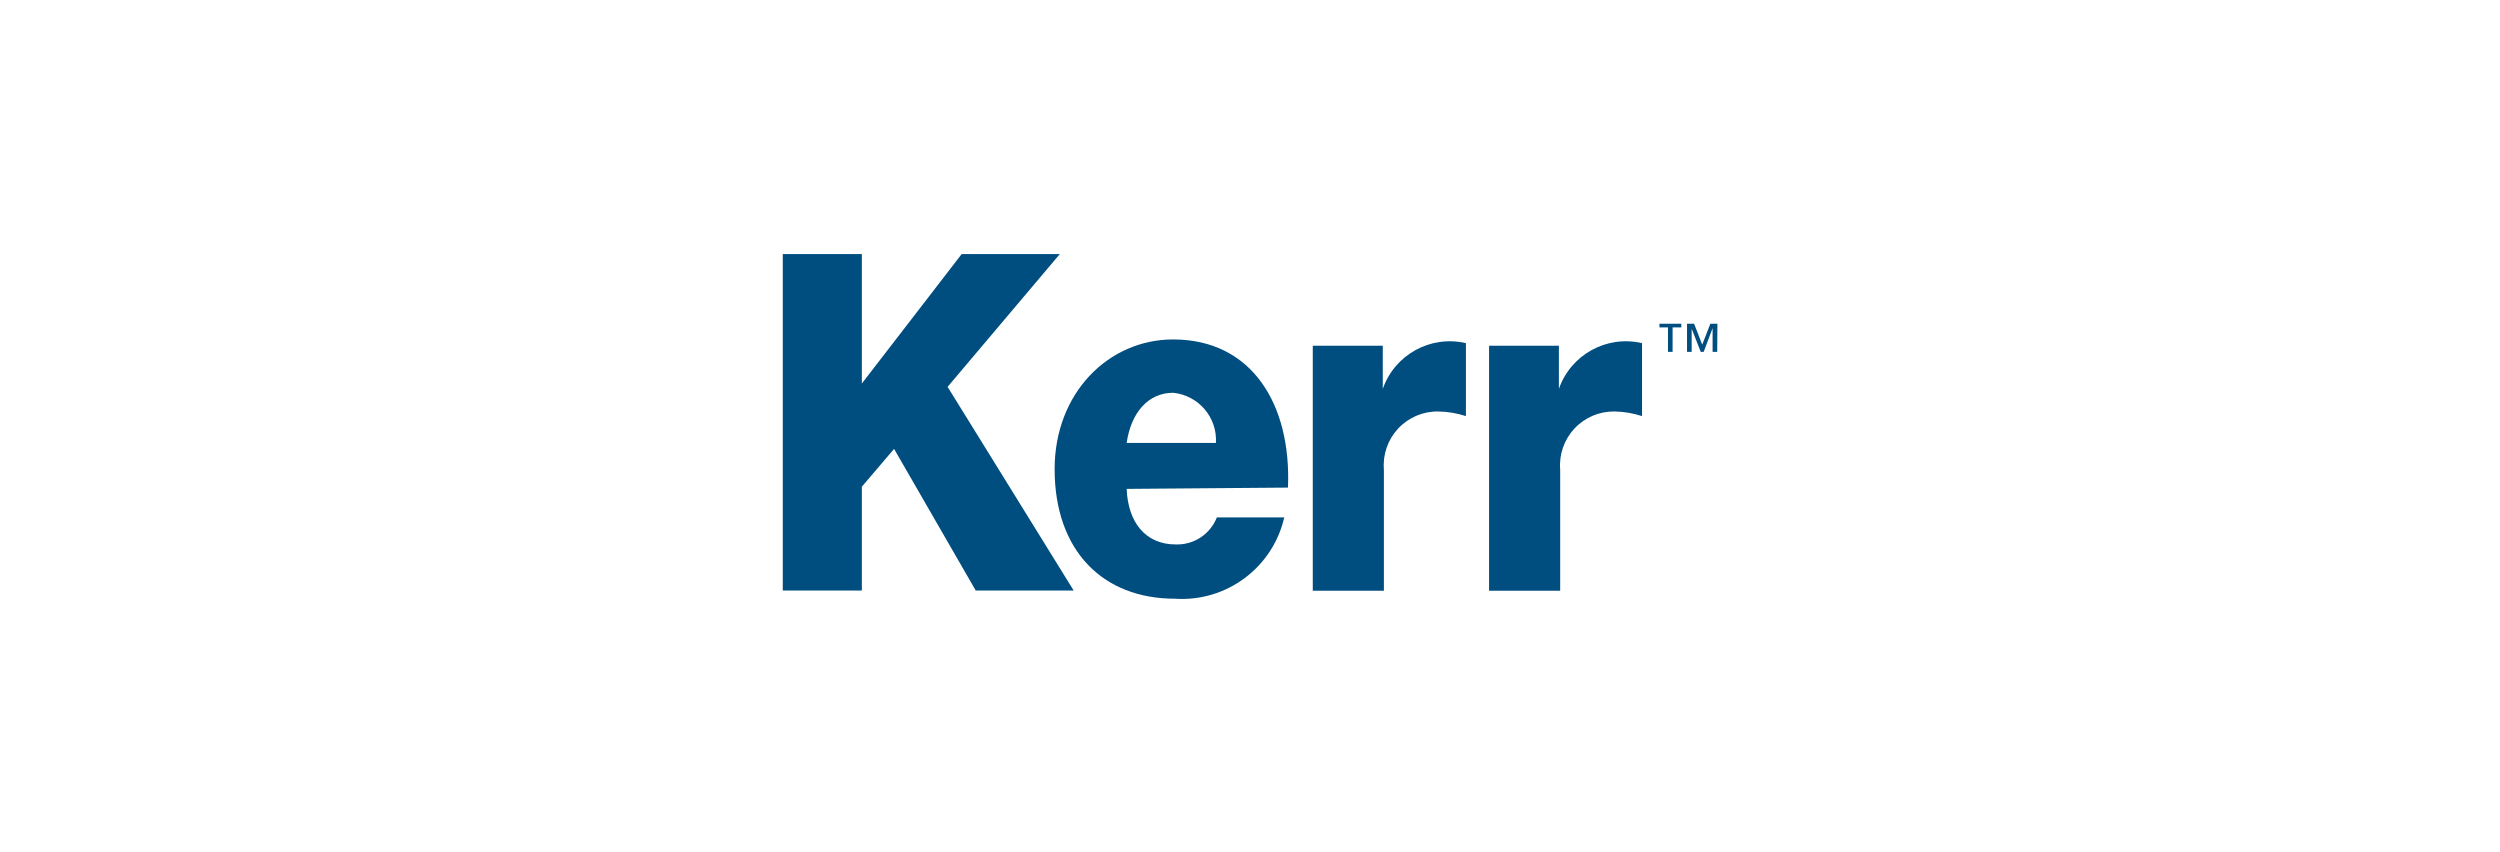
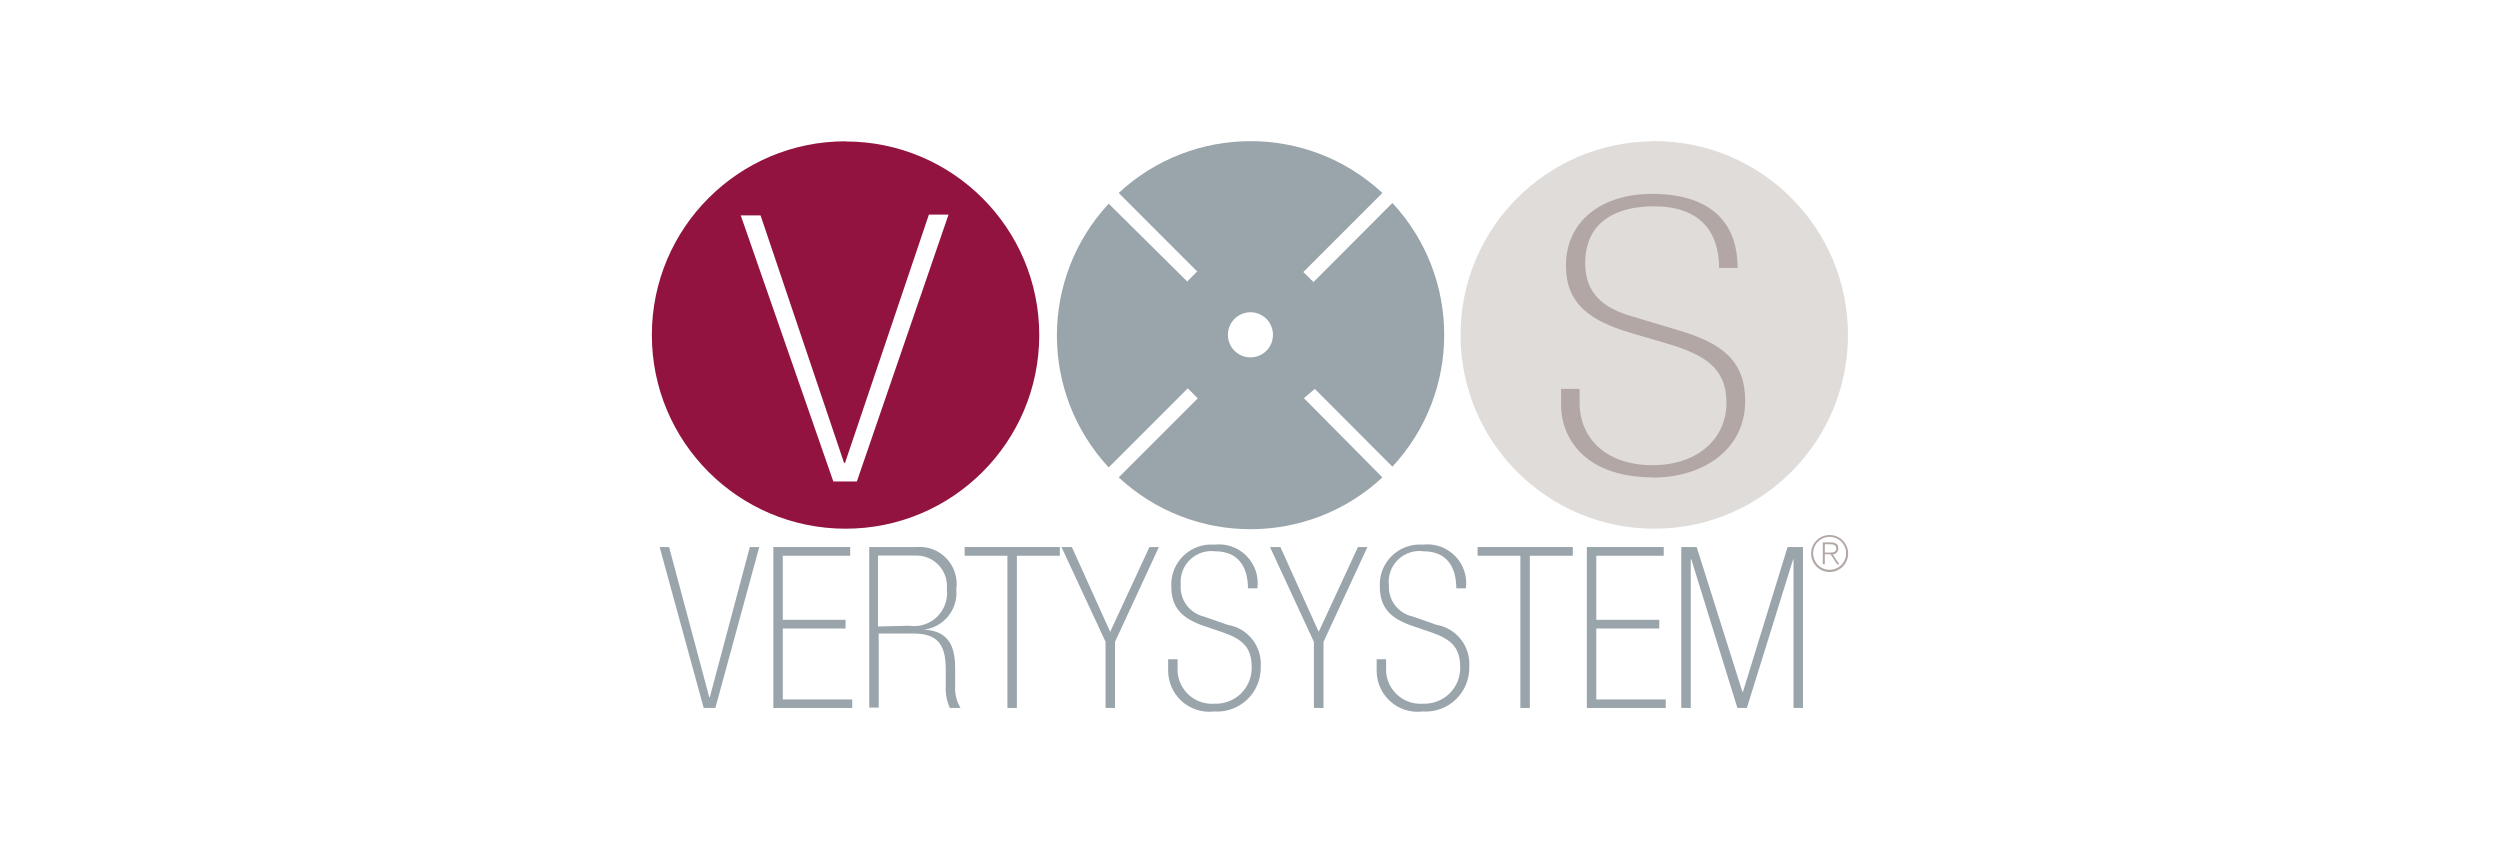
<svg xmlns="http://www.w3.org/2000/svg" id="Capa_1" data-name="Capa 1" viewBox="0 0 135 46">
  <defs>
-     <style>.cls-1{fill:#004d80;}</style>
+     <style>.cls-1{fill:#99a4ab;}.cls-2{fill:#b2a7a5;}.cls-3{fill:#931340;}.cls-4{fill:#dfdcd9;}</style>
  </defs>
-   <polygon class="cls-1" points="42.27 13.72 46.54 13.72 46.54 20.71 51.93 13.72 57.23 13.72 51.17 20.89 57.98 31.89 52.69 31.89 48.28 24.24 46.54 26.28 46.54 31.89 42.27 31.89 42.27 13.72" />
-   <path class="cls-1" d="M60.84,23.92c.23-1.61,1.14-2.71,2.51-2.71a2.57,2.57,0,0,1,2.31,2.71Zm8.71,2.41c.19-4.48-1.94-8-6.2-8-3.5,0-6.4,2.9-6.4,7,0,4.44,2.63,7,6.49,7a5.67,5.67,0,0,0,5.91-4.39H65.71a2.3,2.3,0,0,1-2.22,1.46c-1.65,0-2.58-1.21-2.65-3Z" />
-   <path class="cls-1" d="M70.89,18.67h3.78V21h0a3.83,3.83,0,0,1,4.49-2.47v3.94a5.06,5.06,0,0,0-1.49-.25,2.9,2.9,0,0,0-2.94,3.14v6.54H70.89Z" />
-   <path class="cls-1" d="M80.41,18.67h3.77V21h0a3.83,3.83,0,0,1,4.49-2.47v3.94a5,5,0,0,0-1.49-.25,2.9,2.9,0,0,0-2.93,3.14v6.54H80.41Z" />
-   <path class="cls-1" d="M90.79,17.68h-.47V19h-.25V17.68h-.46v-.2h1.18ZM92.73,19h-.25V17.72h0L92,19h-.16l-.49-1.25h0V19h-.25V17.48h.38l.44,1.13.44-1.13h.38Z" />
+   <polygon class="cls-1" points="35.62 29.54 36.13 29.54 38.3 37.65 38.33 37.65 40.49 29.54 41 29.54 38.63 38.23 38 38.23 35.62 29.54" />
+   <polygon class="cls-1" points="41.76 29.54 45.91 29.54 45.91 30.01 42.27 30.01 42.27 33.47 45.66 33.47 45.66 33.94 42.27 33.94 42.27 37.77 46.02 37.77 46.02 38.23 41.76 38.23 41.76 29.54" />
+   <path class="cls-1" d="M49.08,33.79a1.79,1.79,0,0,0,2.05-2A1.65,1.65,0,0,0,49.41,30h-2v3.83Zm-2.14-4.25h2.55a2,2,0,0,1,2.15,2.28A2,2,0,0,1,49.9,34v0c1.42.08,1.68,1,1.68,2.15v.91a2,2,0,0,0,.29,1.17h-.58a2.57,2.57,0,0,1-.22-1.18v-.89c0-1.24-.34-1.95-1.74-1.95H47.45v4h-.51Z" />
+   <polygon class="cls-1" points="54.4 30.01 52.09 30.01 52.09 29.54 57.23 29.54 57.23 30.01 54.91 30.01 54.91 38.23 54.4 38.23 54.4 30.01" />
+   <polygon class="cls-1" points="59.7 34.66 57.32 29.54 57.88 29.54 59.95 34.12 62.07 29.54 62.58 29.54 60.21 34.66 60.21 38.23 59.7 38.23 59.7 34.66" />
+   <path class="cls-1" d="M63.59,36a1.86,1.86,0,0,0,2,2,1.93,1.93,0,0,0,2-2c0-1.13-.61-1.52-1.58-1.86l-1-.34c-1.14-.39-1.76-.95-1.76-2.13a2.16,2.16,0,0,1,2.32-2.26,2.1,2.1,0,0,1,2.33,2.36h-.51c0-1.17-.54-2-1.77-2a1.66,1.66,0,0,0-1.86,1.8A1.63,1.63,0,0,0,65,33.29l1.29.45A2.14,2.14,0,0,1,68.08,36a2.36,2.36,0,0,1-2.52,2.42,2.22,2.22,0,0,1-2.48-2.25v-.57h.51Z" />
+   <polygon class="cls-1" points="70.95 34.66 68.58 29.54 69.14 29.54 71.21 34.12 73.33 29.54 73.84 29.54 71.47 34.66 71.47 38.23 70.95 38.23 70.95 34.66" />
+   <path class="cls-1" d="M74.85,36a1.86,1.86,0,0,0,2,2,1.93,1.93,0,0,0,2-2c0-1.13-.61-1.52-1.58-1.86l-1-.34c-1.14-.39-1.76-.95-1.76-2.13a2.16,2.16,0,0,1,2.32-2.26,2.1,2.1,0,0,1,2.33,2.36h-.52c0-1.17-.53-2-1.76-2A1.66,1.66,0,0,0,75,31.61a1.63,1.63,0,0,0,1.28,1.68l1.29.45A2.14,2.14,0,0,1,79.34,36a2.36,2.36,0,0,1-2.52,2.42,2.21,2.21,0,0,1-2.48-2.25v-.57h.51Z" />
+   <polygon class="cls-1" points="82.1 30.01 79.79 30.01 79.79 29.54 84.93 29.54 84.93 30.01 82.61 30.01 82.61 38.23 82.1 38.23 82.1 30.01" />
+   <polygon class="cls-1" points="85.69 29.54 89.84 29.54 89.84 30.01 86.2 30.01 86.2 33.47 89.6 33.47 89.6 33.94 86.2 33.94 86.2 37.77 89.95 37.77 89.95 38.23 85.69 38.23 85.69 29.54" />
+   <polygon class="cls-1" points="96.85 30.2 96.83 30.2 94.33 38.23 93.82 38.23 91.33 30.2 91.3 30.2 91.3 38.23 90.79 38.23 90.79 29.54 91.62 29.54 94.09 37.36 94.12 37.36 96.53 29.54 97.36 29.54 97.36 38.23 96.85 38.23 96.85 30.2" />
+   <path class="cls-2" d="M98.54,29.84h.3c.19,0,.32-.06.32-.22s-.12-.23-.29-.23h-.33Zm-.11-.55h.45c.27,0,.39.12.39.33a.32.32,0,0,1-.3.32l.35.53H99.2l-.35-.54h-.31v.54h-.11Zm.37,1.48a.89.89,0,1,0-.89-.89.89.89,0,0,0,.89.89m0-1.88a1,1,0,1,1-1,1,1,1,0,0,1,1-1" />
+   <rect class="cls-2" x="84.13" y="10.24" width="10.2" height="15.76" />
+   <path class="cls-1" d="M68.39,18.94a1.22,1.22,0,1,1,0-1.72,1.23,1.23,0,0,1,0,1.72m6.8,6.26a10.46,10.46,0,0,0,0-14.24l-4.26,4.27-.55-.54,4.27-4.27a10.46,10.46,0,0,0-14.24,0l4.24,4.24-.54.54L59.87,11a10.46,10.46,0,0,0,0,14.24l4.27-4.27.54.54-4.27,4.27a10.46,10.46,0,0,0,14.24,0L70.41,21.5,71,21Z" />
+   <path class="cls-3" d="M46.27,26H45L40,11.63h1.07L45.58,25h.05l4.53-13.41h1.06Zm-.6-18.37A10.46,10.46,0,1,0,56.12,18.1,10.46,10.46,0,0,0,45.67,7.64" />
+   <path class="cls-4" d="M89.3,25.78c-4,0-5-2.42-5-3.85V21h1v.77c0,1.89,1.43,3.35,3.93,3.35s4-1.48,4-3.37-1.21-2.6-3.15-3.18l-2-.59c-2.28-.66-3.52-1.62-3.52-3.64,0-2.39,1.92-3.87,4.64-3.87,3.2,0,4.63,1.56,4.63,4h-1c0-2-1.07-3.33-3.52-3.33-1.94,0-3.71.77-3.71,3.08,0,1.64,1,2.43,2.55,2.87l2.57.77c2.23.67,3.52,1.6,3.52,3.79,0,2.64-2.28,4.14-5,4.14m0-18.16A10.46,10.46,0,1,0,99.79,18.08,10.46,10.46,0,0,0,89.33,7.62" />
</svg>
